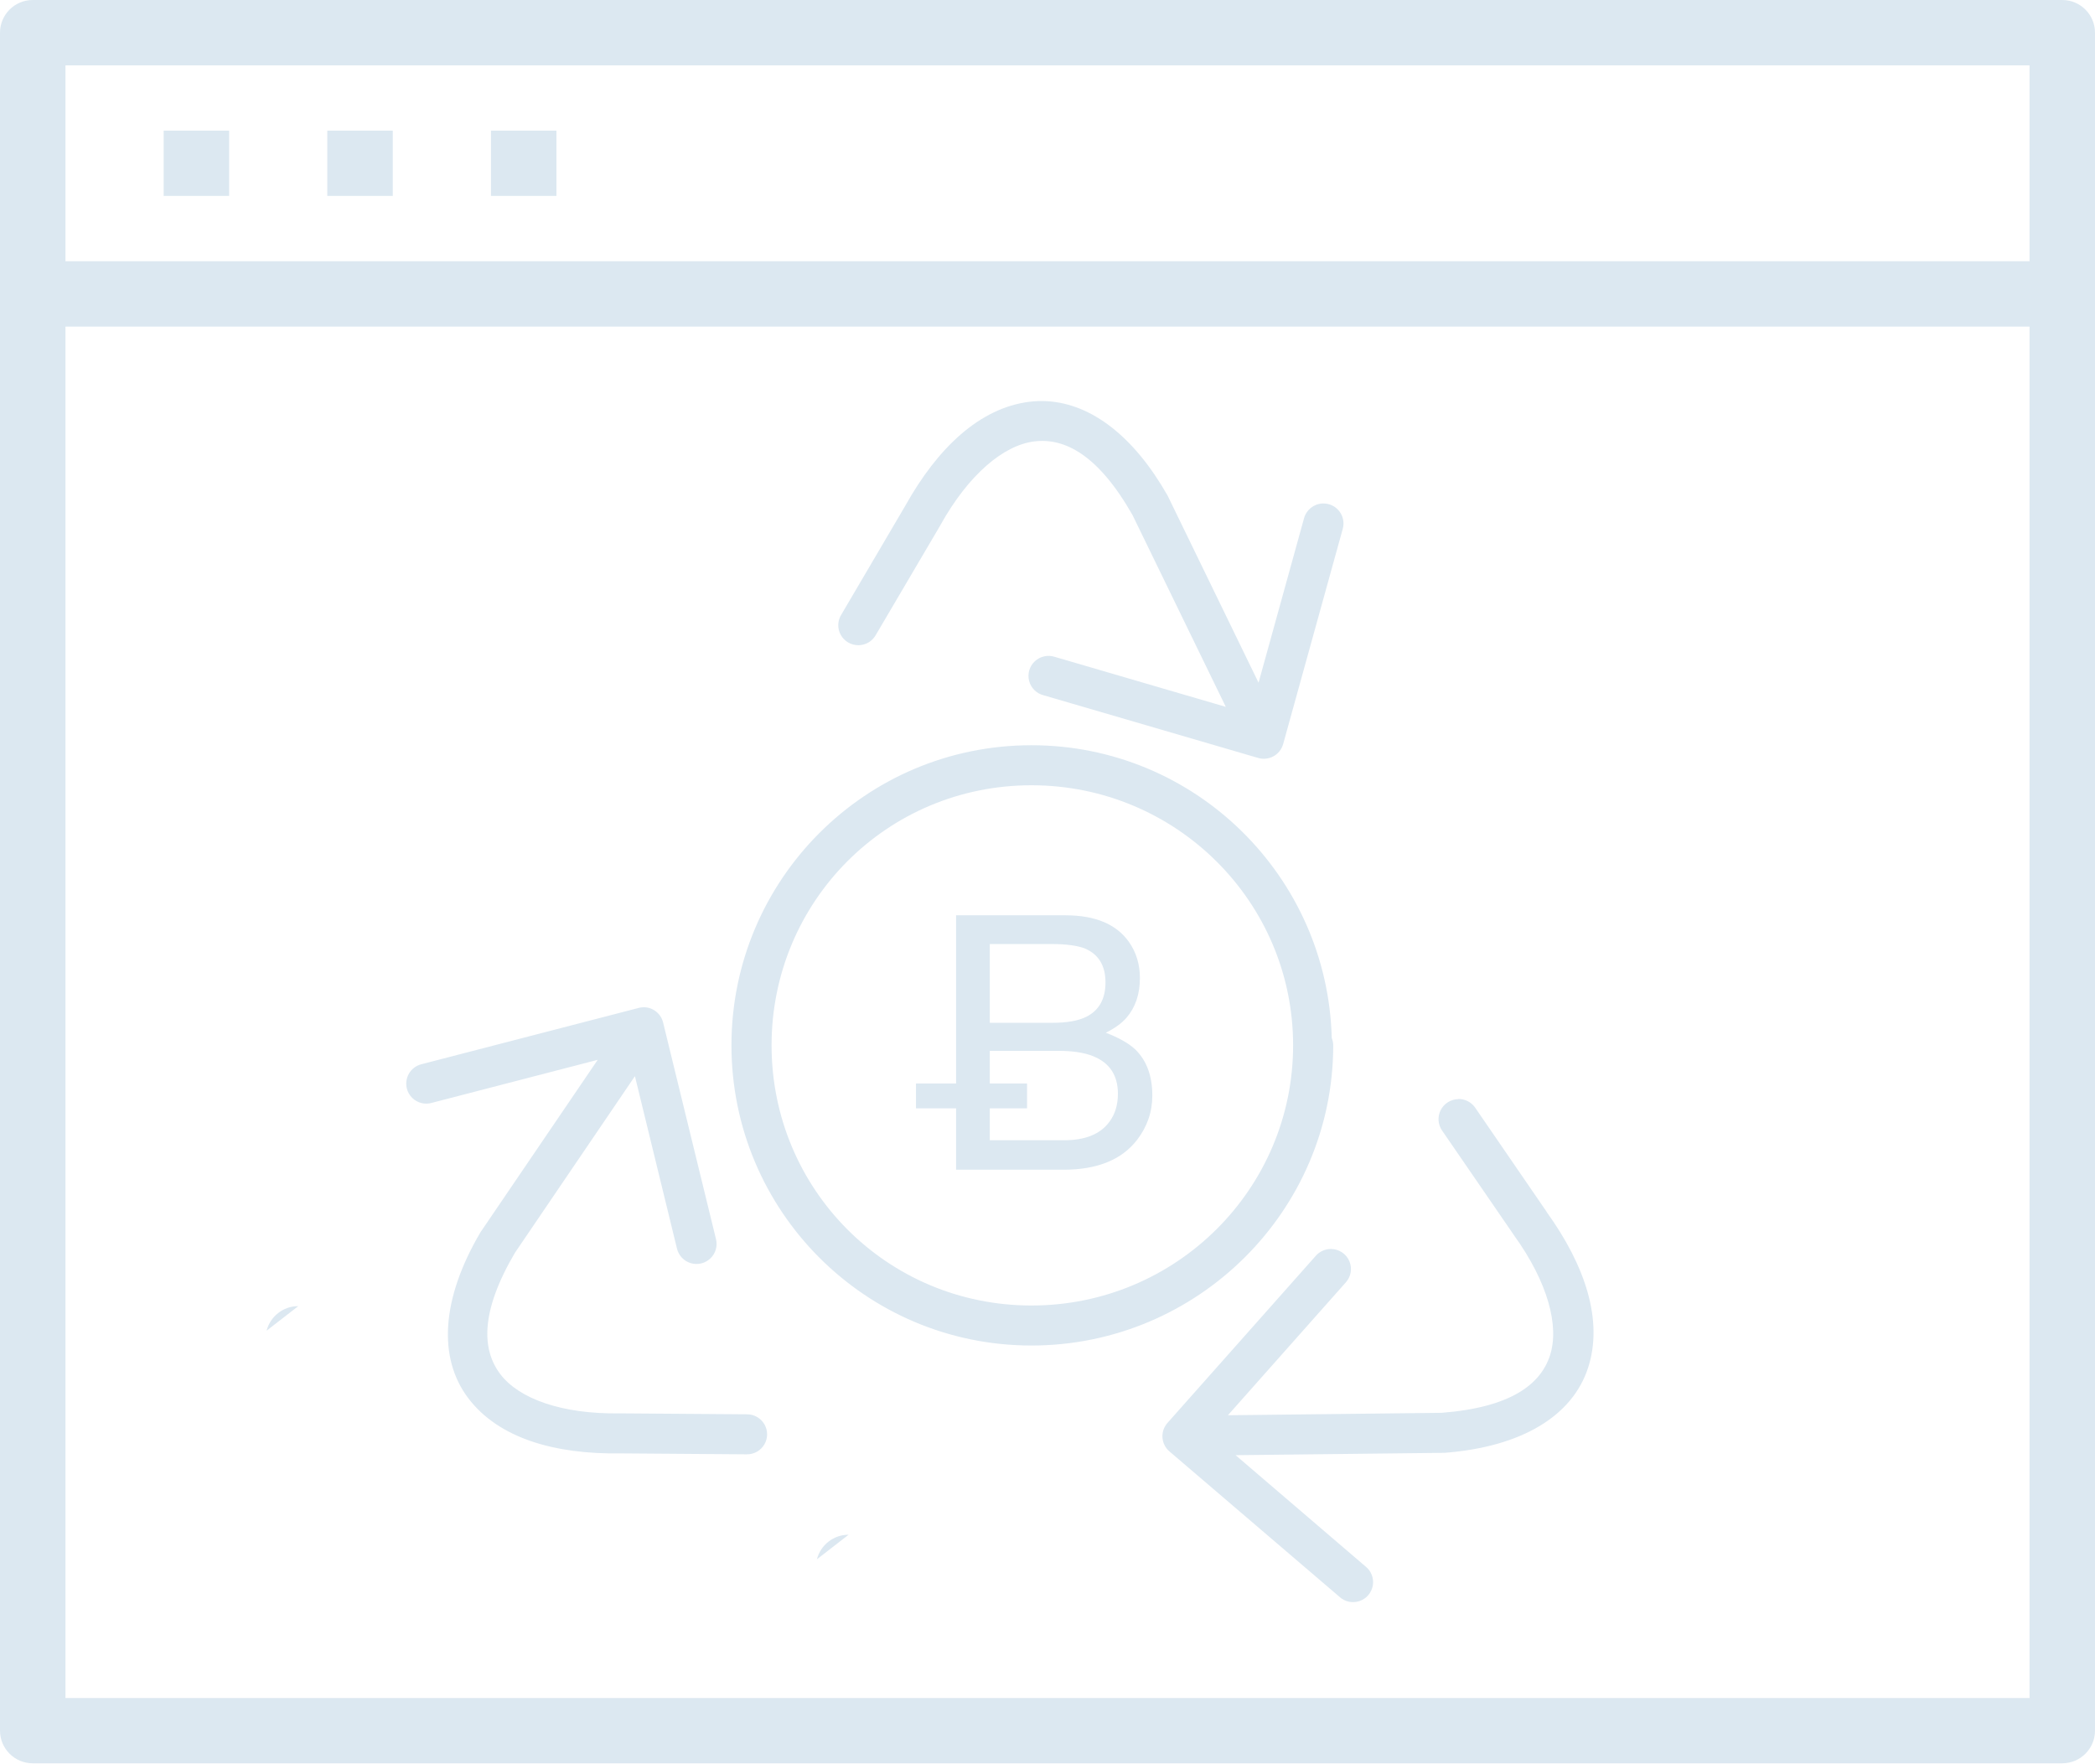
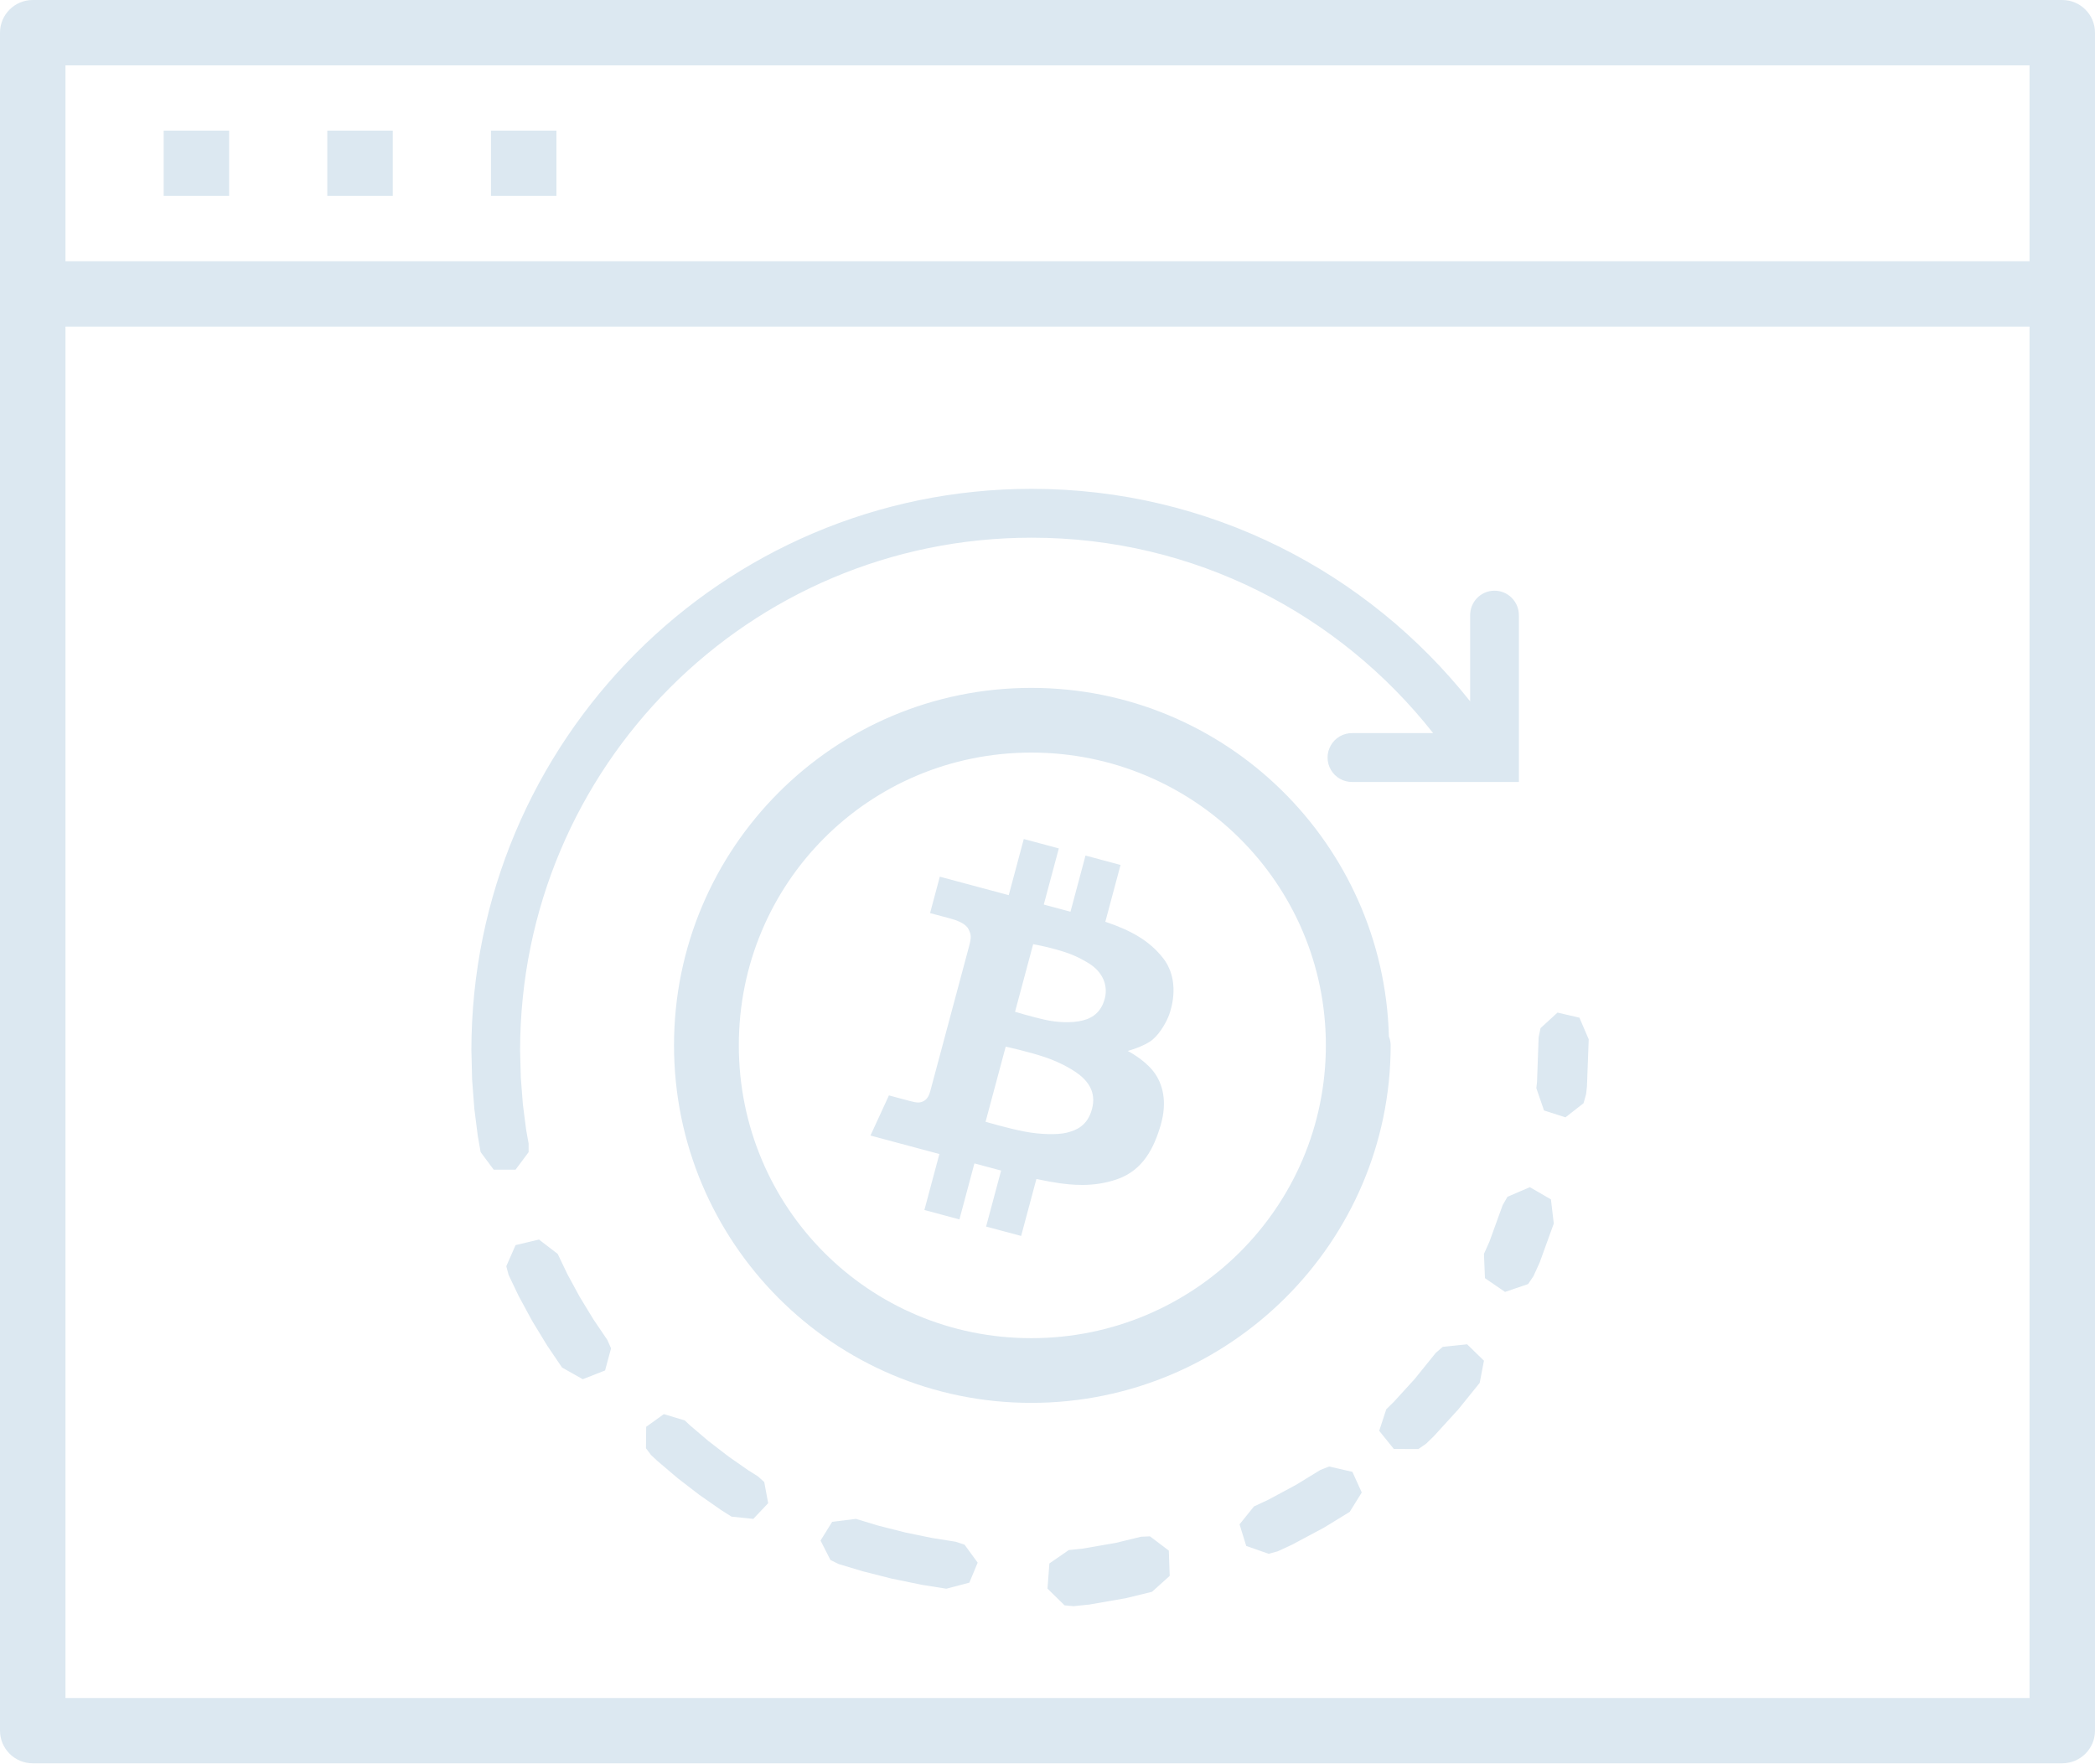
<svg xmlns="http://www.w3.org/2000/svg" width="120px" height="101px" viewBox="0 0 120 101" version="1.1">
-   <defs />
-   <g id="Page-1" stroke="none" stroke-width="1" fill="none" fill-rule="evenodd">
-     <g id="Breeze-Wallet---Stratis-light---Not-tumbling---V2-after-review" transform="translate(-335, -139)" fill-rule="nonzero" fill="#DCE8F1">
-       <g id="wallet" transform="translate(-5, -24)">
-         <g id="Left" transform="translate(190, 163)">
-           <g id="illustration" transform="translate(150, 0)">
-             <path d="M1.875,0 L1.924,0 L118.125,0 C119.16,0 120,0.84 120,1.87 L120,1.919 L120,16.783 L120,16.832 L120,16.88 L120,99.13 C120,100.162 119.158,101 118.125,101 L118.076,101 L1.875,101 C0.84,101 0,100.16 0,99.13 L0,99.081 L0,16.88 L0,16.832 L0,16.783 L0,1.87 C0,0.838 0.842,0 1.875,0 Z M46.793,89.314 C47.001,88.506 47.734,87.907 48.608,87.907 L46.793,89.314 Z M15.27,76.221 C15.478,75.413 16.212,74.814 17.085,74.814 L15.27,76.221 Z M28.122,7.482 L31.872,7.482 L31.872,11.224 L28.122,11.224 L28.122,7.482 Z M18.748,7.482 L22.498,7.482 L22.498,11.224 L18.748,11.224 L18.748,7.482 Z M9.375,7.482 L13.125,7.482 L13.125,11.224 L9.375,11.224 L9.375,7.482 Z M116.25,18.706 L3.75,18.706 L3.75,97.261 L116.25,97.261 L116.25,18.706 Z M3.75,14.963 L116.25,14.963 L116.25,3.743 L3.75,3.743 L3.75,14.963 Z M60.025,22.983 C59.669,22.959 59.314,22.97 58.956,23.014 C56.107,23.369 53.696,25.673 51.865,28.951 L48.203,35.183 C47.97,35.537 47.952,35.989 48.155,36.36 C48.359,36.732 48.75,36.961 49.174,36.957 C49.598,36.954 49.986,36.717 50.182,36.342 L53.849,30.11 C53.854,30.101 53.858,30.092 53.862,30.083 C55.493,27.155 57.496,25.501 59.239,25.284 C60.982,25.066 62.909,26.052 64.872,29.506 L70.213,40.488 L60.424,37.627 C60.025,37.494 59.585,37.589 59.276,37.875 C58.968,38.161 58.841,38.592 58.946,38.999 C59.051,39.406 59.37,39.723 59.778,39.825 L72.071,43.416 C72.366,43.501 72.683,43.465 72.951,43.315 C73.22,43.165 73.416,42.915 73.498,42.619 L76.909,30.303 C77.012,29.948 76.937,29.566 76.709,29.276 C76.48,28.985 76.125,28.823 75.756,28.839 C75.251,28.86 74.82,29.207 74.692,29.694 L72.089,39.105 L66.905,28.44 C66.895,28.419 66.885,28.398 66.874,28.378 C64.94,24.976 62.514,23.148 60.025,22.983 Z M59.082,42.686 C49.562,42.686 41.897,50.406 41.897,59.874 C41.897,69.345 49.562,77.07 59.082,77.07 C68.6,77.07 76.366,69.354 76.366,59.874 C76.364,59.729 76.335,59.587 76.281,59.453 C76.042,50.182 68.451,42.686 59.082,42.686 Z M59.082,44.979 C67.359,44.979 74.068,51.643 74.068,59.874 C74.068,68.108 67.359,74.778 59.082,74.778 C50.802,74.778 44.195,68.117 44.195,59.874 C44.195,51.635 50.802,44.979 59.082,44.979 Z M36.906,57.693 C36.867,57.693 36.828,57.694 36.79,57.698 C36.718,57.703 36.648,57.715 36.579,57.734 L24.178,60.948 C23.764,61.036 23.433,61.344 23.314,61.749 C23.196,62.153 23.31,62.591 23.612,62.886 C23.913,63.182 24.353,63.289 24.757,63.164 L34.236,60.706 L27.567,70.516 C27.552,70.535 27.539,70.554 27.526,70.574 C25.255,74.426 25.089,77.803 26.826,80.092 C28.563,82.381 31.777,83.31 35.551,83.248 L42.768,83.302 C43.181,83.31 43.568,83.096 43.779,82.741 C43.99,82.386 43.993,81.945 43.788,81.587 C43.582,81.229 43.2,81.008 42.786,81.01 L35.542,80.956 C35.533,80.956 35.524,80.956 35.515,80.956 C32.157,81.011 29.717,80.105 28.657,78.709 C27.6,77.316 27.496,75.162 29.496,71.756 L36.368,61.642 L38.778,71.523 C38.875,71.921 39.178,72.238 39.572,72.353 C39.966,72.468 40.392,72.365 40.689,72.082 C40.987,71.799 41.11,71.38 41.013,70.981 L37.983,58.571 C37.863,58.07 37.422,57.711 36.906,57.693 L36.906,57.693 Z M83.529,62.949 L83.529,62.958 C83.103,62.965 82.715,63.207 82.522,63.586 C82.329,63.965 82.362,64.42 82.609,64.767 L86.702,70.726 C86.707,70.734 86.711,70.741 86.716,70.749 C88.678,73.466 89.325,75.978 88.78,77.643 C88.236,79.306 86.52,80.621 82.564,80.925 L70.334,81.064 L77.08,73.462 C77.386,73.128 77.467,72.646 77.287,72.231 C77.106,71.816 76.698,71.546 76.245,71.541 C75.906,71.537 75.582,71.683 75.361,71.939 L66.874,81.502 C66.669,81.732 66.565,82.033 66.585,82.34 C66.606,82.646 66.748,82.931 66.981,83.132 L76.707,91.45 C77.014,91.744 77.459,91.844 77.863,91.71 C78.267,91.577 78.563,91.232 78.634,90.813 C78.705,90.395 78.539,89.972 78.202,89.713 L70.774,83.351 L82.654,83.217 C82.678,83.218 82.702,83.218 82.726,83.217 C87.193,82.878 90.068,81.084 90.961,78.355 C91.852,75.633 90.79,72.475 88.596,69.428 L88.587,69.405 L84.503,63.455 C84.285,63.133 83.919,62.942 83.529,62.949 L83.529,62.949 Z M52.467,63.484 L52.467,62.061 L54.764,62.061 L54.764,52.427 L61.024,52.427 C62.732,52.427 63.944,52.935 64.663,53.951 C65.083,54.547 65.293,55.238 65.293,56.024 C65.293,56.946 65.035,57.705 64.52,58.301 C64.249,58.612 63.856,58.897 63.341,59.154 C64.087,59.439 64.649,59.757 65.028,60.11 C65.679,60.747 66.004,61.627 66.004,62.752 C66.004,63.687 65.713,64.534 65.13,65.293 C64.249,66.431 62.847,67 60.923,67 L54.764,67 L54.764,63.484 L52.467,63.484 Z M60.943,65.313 C62.163,65.313 63.03,64.961 63.545,64.256 C63.87,63.822 64.033,63.287 64.033,62.65 C64.033,61.593 63.558,60.875 62.61,60.496 C62.108,60.293 61.444,60.191 60.618,60.191 L56.695,60.191 L56.695,62.061 L58.829,62.061 L58.829,63.484 L56.695,63.484 L56.695,65.313 L60.943,65.313 Z M60.293,58.585 C61.119,58.585 61.763,58.47 62.224,58.24 C62.955,57.874 63.321,57.217 63.321,56.268 C63.321,55.32 62.935,54.676 62.163,54.337 C61.729,54.161 61.079,54.073 60.211,54.073 L56.695,54.073 L56.695,58.585 L60.293,58.585 Z" id="Shape" />
-           </g>
-         </g>
-       </g>
+   <g id="News" stroke="none" stroke-width="1" fill="none" fill-rule="evenodd">
+     <g id="illu_tumblebit" fill="#DCE8F1" fill-rule="nonzero">
+       <path d="M66.063,61.364 C65.516,60.664 64.596,60.197 64.596,60.197 C64.596,60.197 65.55,59.939 66.015,59.552 C66.481,59.164 66.848,58.468 66.979,58.091 C67.111,57.714 67.609,56.119 66.6,54.854 C65.821,53.875 64.783,53.291 63.312,52.798 L64.184,49.543 L62.177,49.005 L61.316,52.222 C60.868,52.102 60.344,51.961 59.787,51.812 L60.649,48.596 L58.642,48.058 L57.78,51.274 C55.732,50.725 53.832,50.216 53.832,50.216 L53.274,52.301 C53.274,52.301 54.118,52.527 54.434,52.611 C54.751,52.696 55.304,52.882 55.471,53.214 C55.639,53.545 55.643,53.697 55.504,54.217 C55.364,54.738 53.332,62.325 53.279,62.522 C53.226,62.719 53.123,62.952 52.912,63.066 C52.7,63.181 52.522,63.173 52.118,63.065 C51.715,62.957 50.918,62.743 50.918,62.743 L49.859,65.043 C49.859,65.043 51.821,65.569 53.807,66.101 L52.948,69.308 L54.955,69.846 L55.814,66.639 C56.431,66.804 56.968,66.948 57.343,67.048 L56.483,70.256 L58.49,70.793 L59.364,67.533 C59.891,67.642 60.385,67.732 60.677,67.771 C61.269,67.849 62.604,68.046 64.04,67.526 C65.476,67.006 66.102,65.756 66.487,64.432 C66.872,63.108 66.609,62.063 66.063,61.364 Z M59.179,54.082 C59.179,54.082 59.832,54.196 60.457,54.374 C61.083,54.551 61.631,54.719 62.389,55.193 C63.146,55.667 63.468,56.417 63.291,57.154 C63.113,57.89 62.664,58.292 62.018,58.451 C61.373,58.61 60.55,58.57 59.81,58.402 C59.071,58.234 58.141,57.954 58.141,57.954 L59.179,54.082 Z M61.1,64.879 C60.573,65.009 59.593,64.988 58.685,64.814 C57.777,64.641 56.452,64.256 56.452,64.256 L57.606,59.952 C57.606,59.952 58.899,60.228 59.875,60.56 C60.852,60.892 61.619,61.369 61.943,61.657 C62.268,61.945 62.814,62.534 62.55,63.518 C62.286,64.503 61.627,64.748 61.1,64.879 Z M1.875,0 L1.924,0 L118.125,0 C119.16,0 120,0.84 120,1.87 L120,1.919 L120,16.783 L120,16.832 L120,16.88 L120,99.13 C120,100.162 119.158,101 118.125,101 L118.076,101 L1.875,101 C0.84,101 0,100.16 0,99.13 L0,99.081 L0,16.88 L0,16.832 L0,16.783 L0,1.87 C0,0.838 0.842,0 1.875,0 Z M28.122,7.482 L31.872,7.482 L31.872,11.224 L28.122,11.224 L28.122,7.482 Z M18.748,7.482 L22.498,7.482 L22.498,11.224 L18.748,11.224 L18.748,7.482 Z M9.375,7.482 L13.125,7.482 L13.125,11.224 L9.375,11.224 L9.375,7.482 Z M116.25,18.706 L3.75,18.706 L3.75,97.261 L116.25,97.261 L116.25,18.706 Z M3.75,14.963 L116.25,14.963 L116.25,3.743 L3.75,3.743 L3.75,14.963 Z M59.073,39.401 C47.734,39.401 38.607,48.596 38.607,59.873 C38.607,71.154 47.735,80.355 59.073,80.355 C70.408,80.355 79.656,71.164 79.656,59.873 C79.654,59.701 79.62,59.531 79.555,59.372 C79.27,48.329 70.23,39.401 59.073,39.401 Z M59.076,43.107 C68.393,43.107 75.944,50.609 75.944,59.873 C75.944,69.142 68.393,76.649 59.076,76.649 C49.756,76.649 42.319,69.152 42.319,59.873 C42.319,50.599 49.756,43.107 59.076,43.107 Z M85.583,33.834 C85.96,33.828 86.323,33.975 86.59,34.243 C86.857,34.51 87.005,34.874 87,35.252 L87,44.79 L84.836,44.79 L77.458,44.79 C76.954,44.798 76.486,44.532 76.233,44.097 C75.979,43.661 75.979,43.122 76.233,42.686 C76.486,42.25 76.954,41.985 77.458,41.992 L82.089,41.992 C76.723,35.179 68.432,30.798 59.093,30.798 C42.906,30.798 29.81,43.918 29.791,60.146 L29.791,60.162 C29.791,60.169 29.791,60.175 29.791,60.182 L29.832,61.731 L29.946,63.207 L29.946,63.223 L30.131,64.669 L30.134,64.694 L30.279,65.502 L30.279,65.994 L29.529,67 L28.278,66.997 L27.531,65.992 L27.376,65.114 L27.368,65.082 L27.365,65.046 L27.169,63.505 L27.166,63.469 L27.164,63.434 L27.044,61.871 L27.041,61.835 L27.041,61.799 L27.005,60.321 C27.003,60.286 27.002,60.252 27.003,60.217 C27.002,60.205 27.001,60.193 27,60.182 C27,42.425 41.385,28 59.093,28 C69.262,28 78.328,32.76 84.209,40.172 L84.209,35.252 C84.199,34.48 84.813,33.846 85.583,33.834 Z M89.213,58 L90.468,58.291 L91,59.53 L90.902,62.167 L90.899,62.226 L90.894,62.286 L90.849,62.68 L90.703,63.193 L89.669,64 L88.44,63.606 L88,62.327 L88.039,61.983 L88.132,59.412 L88.241,58.89 L89.213,58 Z M87.629,68 L88.836,68.699 L89,70.083 L88.222,72.23 L88.204,72.285 L88.179,72.34 L87.836,73.097 L87.529,73.55 L86.207,74 L85.058,73.212 L85,71.82 L85.31,71.129 L86.073,69.025 L86.347,68.55 L87.629,68 Z M30.872,71 L31.946,71.824 L32.488,72.959 L32.494,72.973 L33.209,74.29 L33.212,74.293 L33.981,75.556 L33.993,75.576 L34.792,76.756 L35,77.232 L34.659,78.498 L33.381,79 L32.193,78.33 L31.355,77.093 L31.334,77.061 L31.316,77.03 L30.498,75.687 L30.48,75.656 L30.462,75.624 L29.712,74.239 L29.696,74.207 L29.681,74.176 L29.133,73.027 L29,72.528 L29.531,71.319 L30.872,71 Z M84.036,77 L85,77.94 L84.755,79.211 L83.54,80.716 L83.512,80.75 L83.482,80.781 L82.174,82.215 L82.144,82.249 L82.113,82.28 L81.685,82.696 L81.241,83 L79.836,82.994 L79,81.956 L79.404,80.722 L79.811,80.322 L79.833,80.302 L81.023,78.997 L81.03,78.989 L82.239,77.492 L82.64,77.146 L84.036,77 Z M38.024,81 L39.222,81.359 L39.512,81.632 L39.52,81.64 L40.576,82.539 L40.593,82.552 L41.737,83.433 L42.834,84.198 L42.842,84.203 L43.413,84.565 L43.776,84.891 L44,86.101 L43.148,87 L41.903,86.872 L41.324,86.505 L41.294,86.486 L41.267,86.467 L40.063,85.627 L40.036,85.608 L40.009,85.587 L38.848,84.693 L38.821,84.672 L38.796,84.65 L37.68,83.703 L37.655,83.682 L37.631,83.66 L37.292,83.342 L37,82.954 L37.014,81.725 L38.024,81 Z M76.129,84 L77.464,84.305 L78,85.488 L77.311,86.598 L75.892,87.467 L75.856,87.489 L75.817,87.512 L74.075,88.442 L74.036,88.465 L73.994,88.484 L73.189,88.857 L72.668,89 L71.383,88.549 L71,87.313 L71.826,86.287 L72.617,85.92 L72.635,85.911 L74.254,85.04 L75.632,84.196 L76.129,84 Z M49.027,87 L50.29,87.382 L50.299,87.384 L51.867,87.782 L51.891,87.787 L53.376,88.091 L54.743,88.31 L55.25,88.478 L56,89.506 L55.523,90.653 L54.204,91 L52.836,90.781 L52.797,90.776 L52.761,90.768 L51.127,90.432 L51.091,90.424 L51.052,90.416 L49.45,90.01 L49.414,90.002 L49.378,89.989 L48.041,89.588 L47.567,89.356 L47,88.241 L47.666,87.168 L49.027,87 Z M65.871,88 L66.949,88.817 L67,90.265 L65.985,91.177 L64.488,91.543 L64.445,91.552 L64.4,91.558 L62.441,91.899 L62.395,91.909 L62.349,91.912 L61.491,92 L60.978,91.953 L60,90.994 L60.108,89.552 L61.22,88.785 L61.987,88.707 L63.912,88.375 L65.358,88.022 L65.871,88 Z" id="Shape" />
    </g>
  </g>
</svg>
